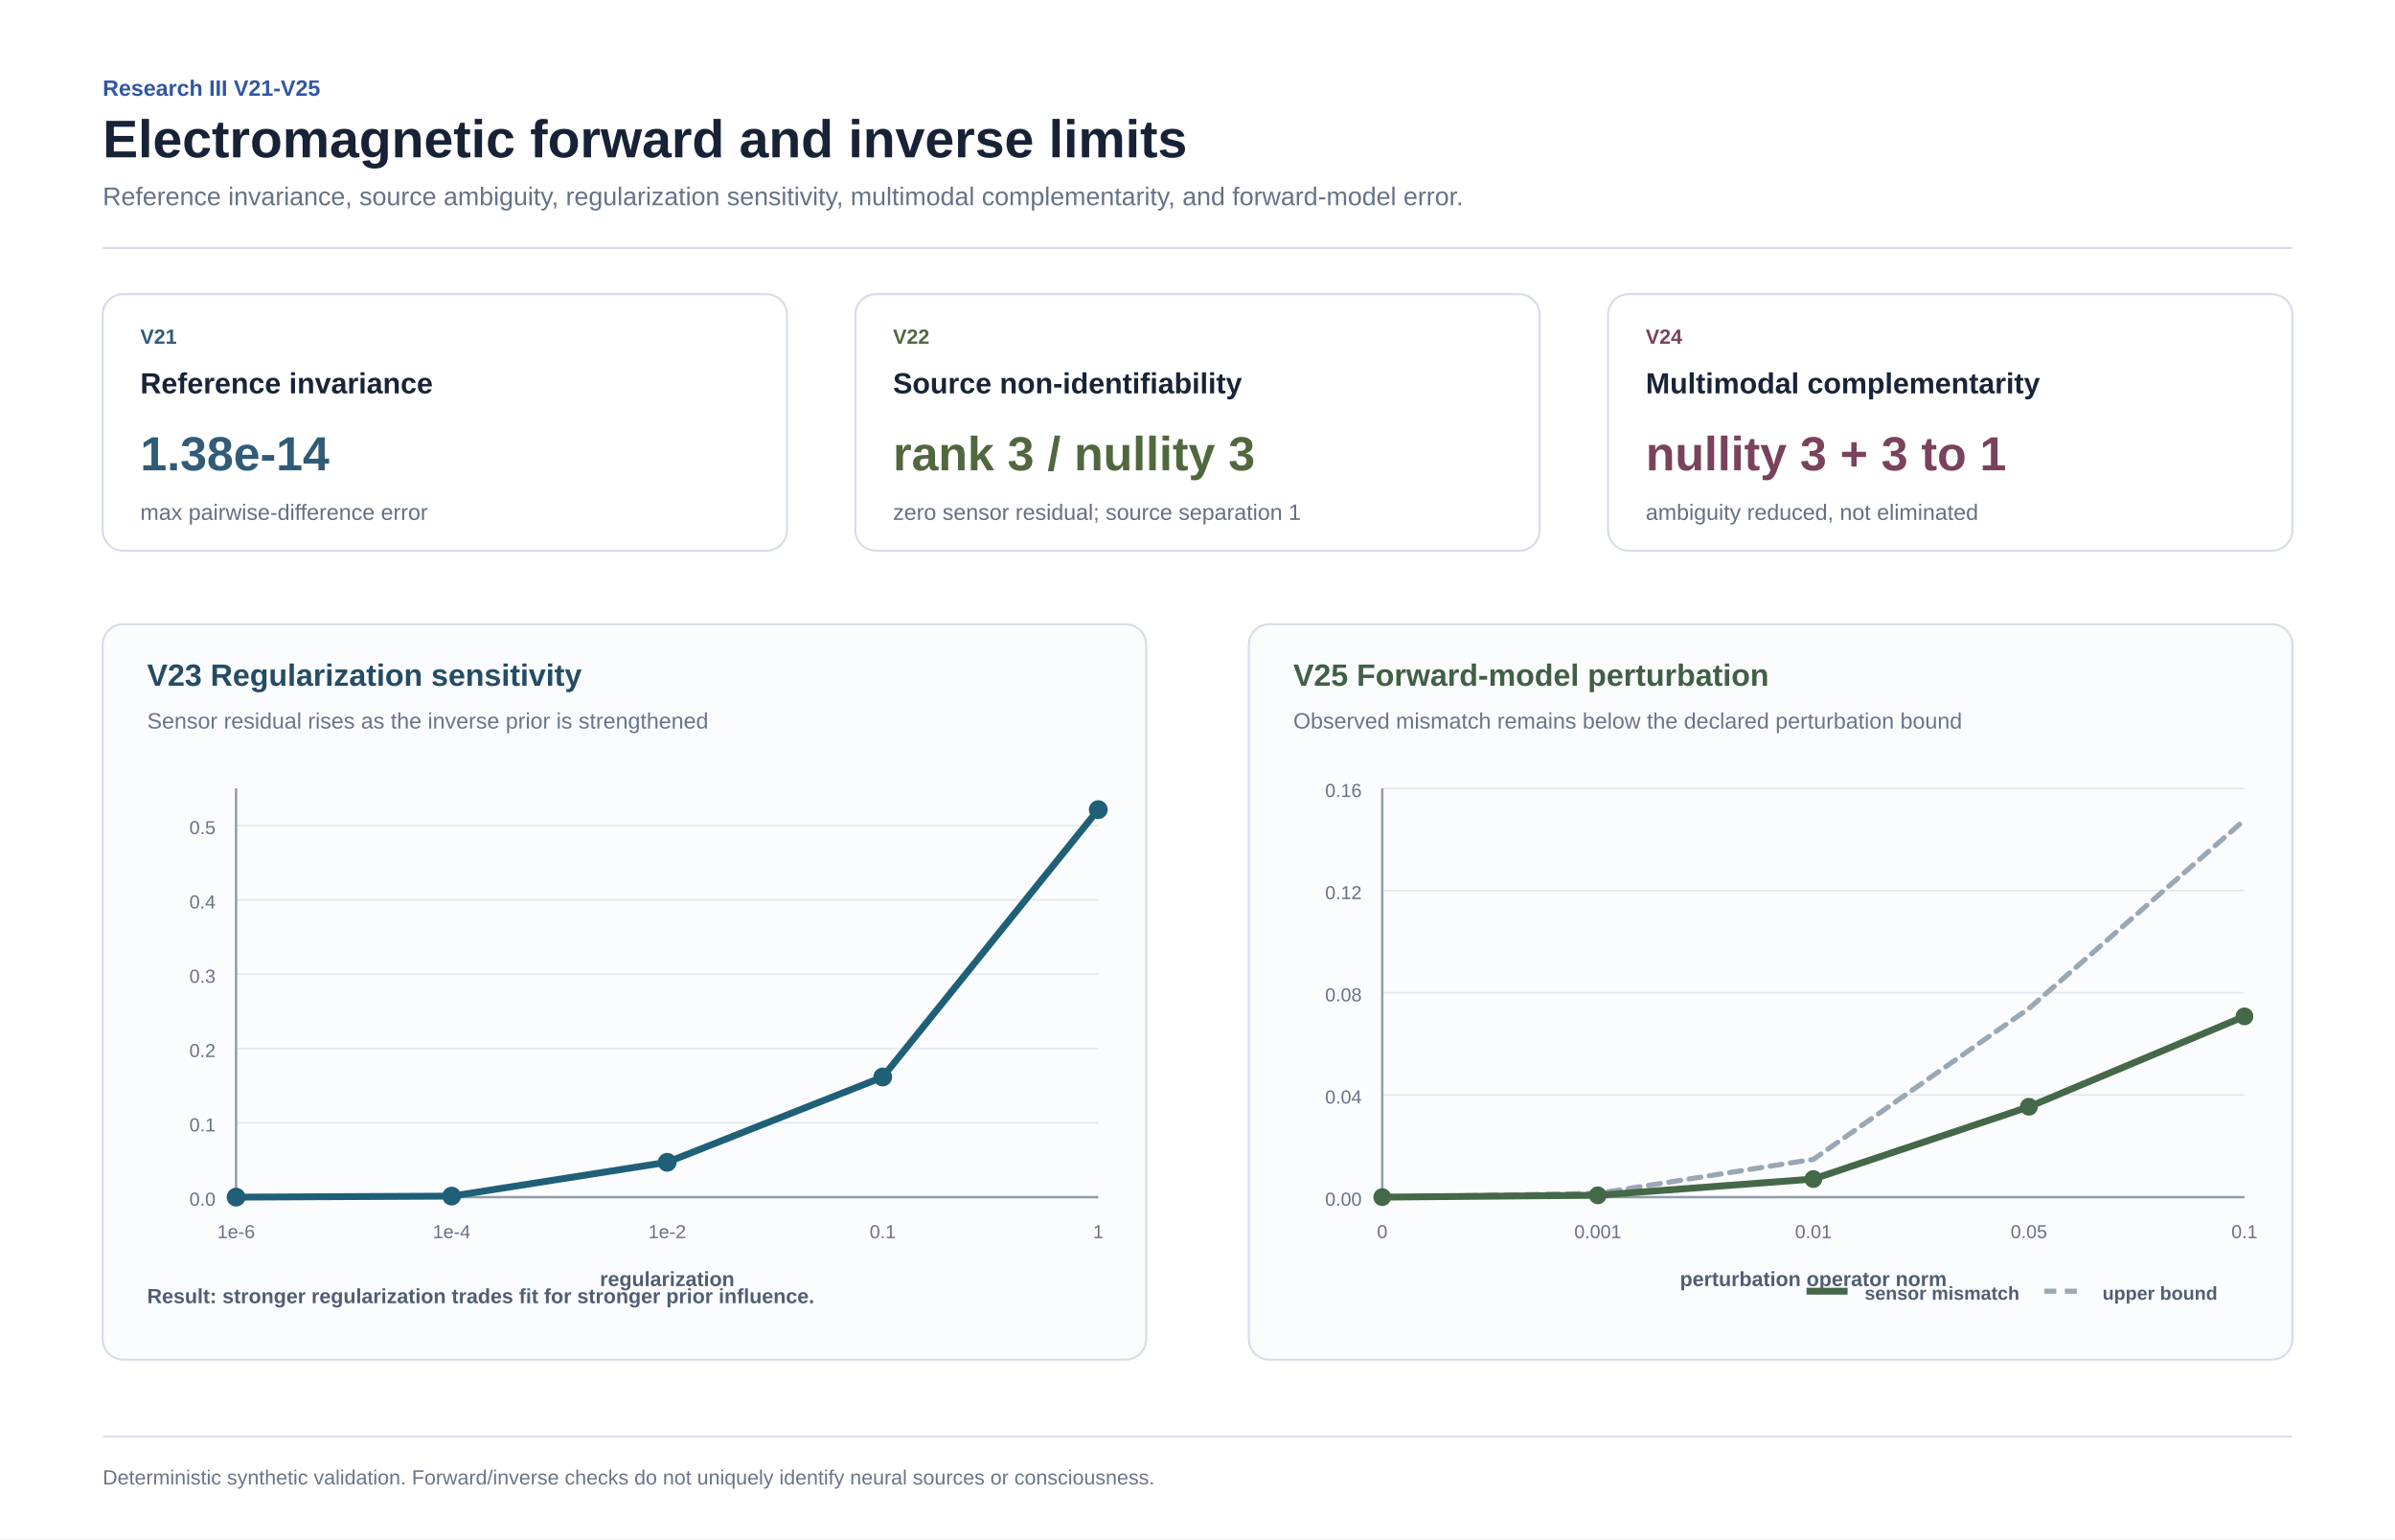
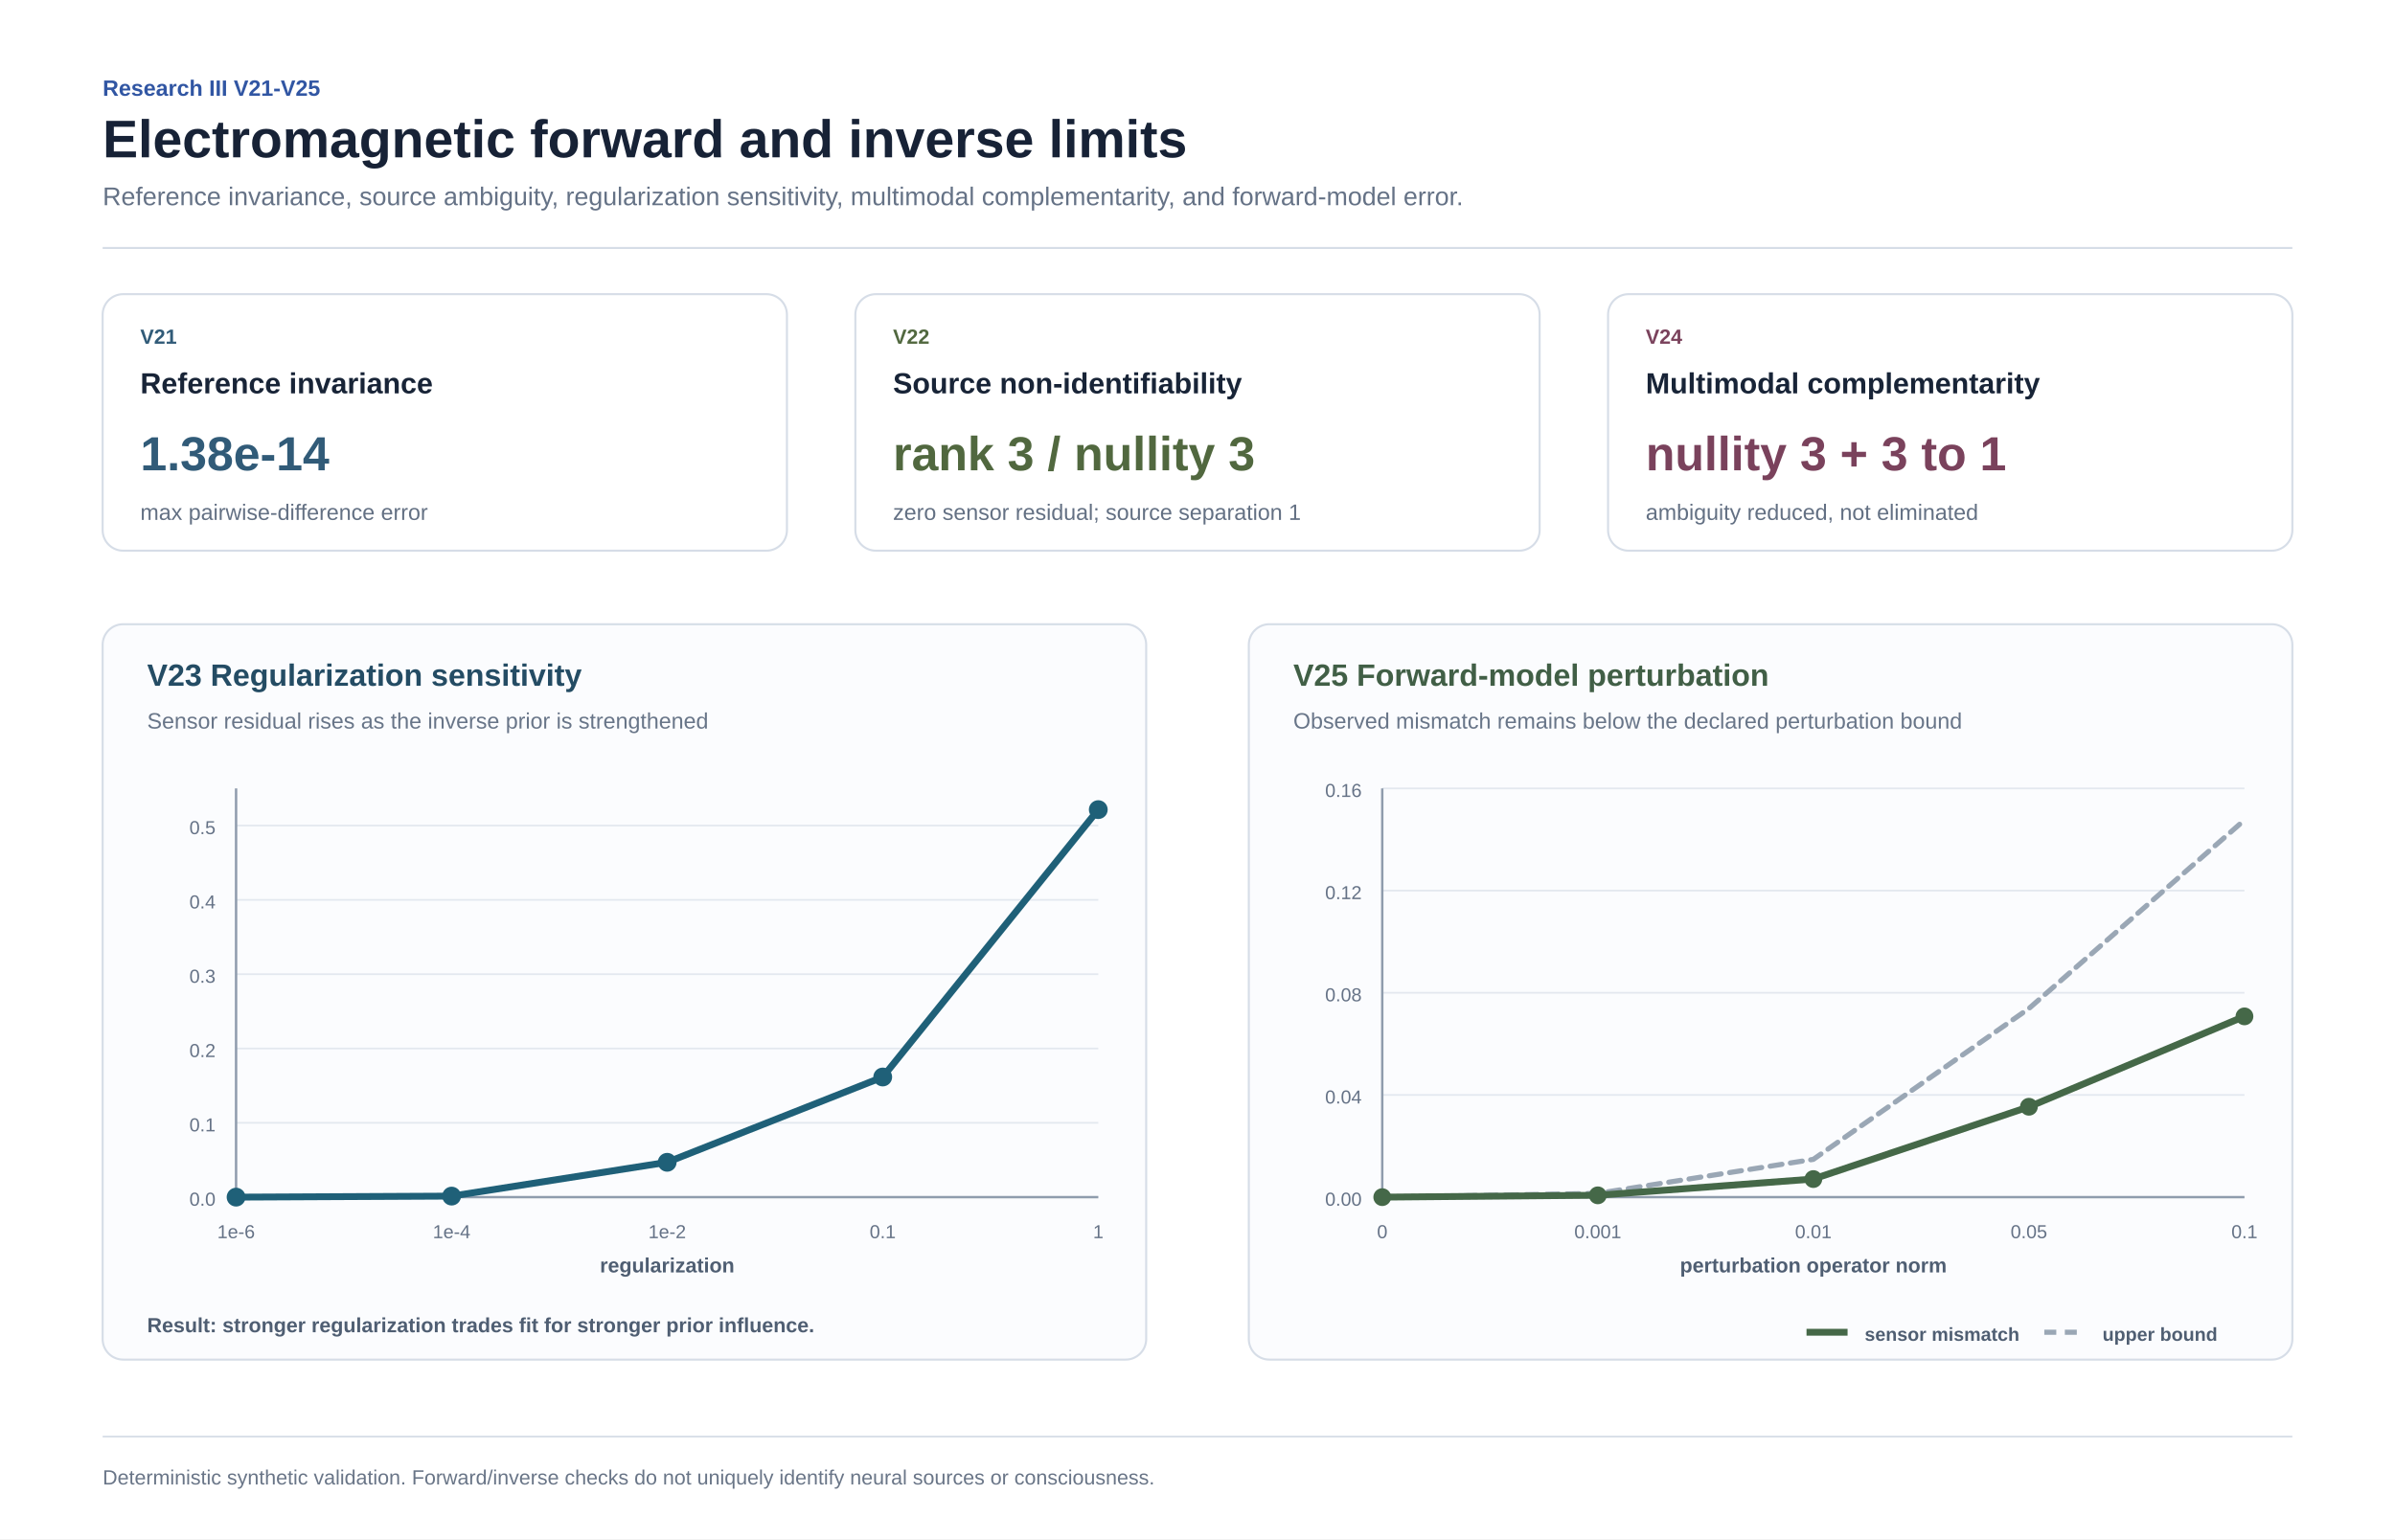
<svg xmlns="http://www.w3.org/2000/svg" width="1400" height="900" viewBox="0 0 1400 900">
  <rect x="0" y="0" width="1400" height="900" rx="0" fill="#ffffff" stroke="none" stroke-width="0" />
  <text x="60" y="56" text-anchor="start" font-family="Arial, Helvetica, sans-serif" font-size="13" font-weight="700" fill="#3156a3">Research III V21-V25</text>
  <text x="60" y="92" text-anchor="start" font-family="Arial, Helvetica, sans-serif" font-size="31" font-weight="700" fill="#172236">Electromagnetic forward and inverse limits</text>
  <text x="60" y="120" text-anchor="start" font-family="Arial, Helvetica, sans-serif" font-size="15" font-weight="400" fill="#657286">Reference invariance, source ambiguity, regularization sensitivity, multimodal complementarity, and forward-model error.</text>
  <line x1="60" y1="145" x2="1340" y2="145" stroke="#d6dde7" stroke-width="1.2" />
  <rect x="60" y="172" width="400" height="150" rx="12" fill="#ffffff" stroke="#d6dde7" stroke-width="1.2" />
  <text x="82" y="201" text-anchor="start" font-family="Arial, Helvetica, sans-serif" font-size="12" font-weight="700" fill="#315b78">V21</text>
  <text x="82" y="230" text-anchor="start" font-family="Arial, Helvetica, sans-serif" font-size="17" font-weight="700" fill="#182437">Reference invariance</text>
  <text x="82" y="275" text-anchor="start" font-family="Arial, Helvetica, sans-serif" font-size="28" font-weight="700" fill="#315b78">1.38e-14</text>
  <text x="82" y="304" text-anchor="start" font-family="Arial, Helvetica, sans-serif" font-size="13" font-weight="400" fill="#637083">max pairwise-difference error</text>
  <rect x="500" y="172" width="400" height="150" rx="12" fill="#ffffff" stroke="#d6dde7" stroke-width="1.2" />
  <text x="522" y="201" text-anchor="start" font-family="Arial, Helvetica, sans-serif" font-size="12" font-weight="700" fill="#51683f">V22</text>
  <text x="522" y="230" text-anchor="start" font-family="Arial, Helvetica, sans-serif" font-size="17" font-weight="700" fill="#182437">Source non-identifiability</text>
  <text x="522" y="275" text-anchor="start" font-family="Arial, Helvetica, sans-serif" font-size="28" font-weight="700" fill="#51683f">rank 3 / nullity 3</text>
  <text x="522" y="304" text-anchor="start" font-family="Arial, Helvetica, sans-serif" font-size="13" font-weight="400" fill="#637083">zero sensor residual; source separation 1</text>
  <rect x="940" y="172" width="400" height="150" rx="12" fill="#ffffff" stroke="#d6dde7" stroke-width="1.2" />
  <text x="962" y="201" text-anchor="start" font-family="Arial, Helvetica, sans-serif" font-size="12" font-weight="700" fill="#7a425c">V24</text>
  <text x="962" y="230" text-anchor="start" font-family="Arial, Helvetica, sans-serif" font-size="17" font-weight="700" fill="#182437">Multimodal complementarity</text>
  <text x="962" y="275" text-anchor="start" font-family="Arial, Helvetica, sans-serif" font-size="28" font-weight="700" fill="#7a425c">nullity 3 + 3 to 1</text>
  <text x="962" y="304" text-anchor="start" font-family="Arial, Helvetica, sans-serif" font-size="13" font-weight="400" fill="#637083">ambiguity reduced, not eliminated</text>
  <rect x="60" y="365" width="610" height="430" rx="12" fill="#fbfcfe" stroke="#d6dde7" stroke-width="1.2" />
  <text x="86" y="401" text-anchor="start" font-family="Arial, Helvetica, sans-serif" font-size="18" font-weight="700" fill="#244c64">V23  Regularization sensitivity</text>
  <text x="86" y="426" text-anchor="start" font-family="Arial, Helvetica, sans-serif" font-size="13" font-weight="400" fill="#687588">Sensor residual rises as the inverse prior is strengthened</text>
  <line x1="138" y1="700" x2="642" y2="700" stroke="#e3e8ef" stroke-width="1" />
  <text x="126" y="705" text-anchor="end" font-family="Arial, Helvetica, sans-serif" font-size="11" font-weight="400" fill="#657286">0.0</text>
  <line x1="138" y1="656.545" x2="642" y2="656.545" stroke="#e3e8ef" stroke-width="1" />
  <text x="126" y="661.545" text-anchor="end" font-family="Arial, Helvetica, sans-serif" font-size="11" font-weight="400" fill="#657286">0.1</text>
  <line x1="138" y1="613.091" x2="642" y2="613.091" stroke="#e3e8ef" stroke-width="1" />
  <text x="126" y="618.091" text-anchor="end" font-family="Arial, Helvetica, sans-serif" font-size="11" font-weight="400" fill="#657286">0.2</text>
  <line x1="138" y1="569.636" x2="642" y2="569.636" stroke="#e3e8ef" stroke-width="1" />
  <text x="126" y="574.636" text-anchor="end" font-family="Arial, Helvetica, sans-serif" font-size="11" font-weight="400" fill="#657286">0.3</text>
  <line x1="138" y1="526.182" x2="642" y2="526.182" stroke="#e3e8ef" stroke-width="1" />
  <text x="126" y="531.182" text-anchor="end" font-family="Arial, Helvetica, sans-serif" font-size="11" font-weight="400" fill="#657286">0.4</text>
  <line x1="138" y1="482.727" x2="642" y2="482.727" stroke="#e3e8ef" stroke-width="1" />
  <text x="126" y="487.727" text-anchor="end" font-family="Arial, Helvetica, sans-serif" font-size="11" font-weight="400" fill="#657286">0.5</text>
  <line x1="138" y1="461" x2="138" y2="700" stroke="#8f9cad" stroke-width="1.4" />
  <line x1="138" y1="700" x2="642" y2="700" stroke="#8f9cad" stroke-width="1.4" />
  <polyline points="138.0,700.0 264.0,699.4 390.0,679.6 516.0,629.8 642.0,473.4" fill="none" stroke="#1f6078" stroke-width="4" stroke-linecap="round" stroke-linejoin="round" />
  <circle cx="138" cy="699.994" r="5.5" fill="#1f6078" />
  <circle cx="264" cy="699.391" r="5.5" fill="#1f6078" />
  <circle cx="390" cy="679.627" r="5.5" fill="#1f6078" />
  <circle cx="516" cy="629.75" r="5.5" fill="#1f6078" />
  <circle cx="642" cy="473.409" r="5.5" fill="#1f6078" />
  <text x="138" y="724" text-anchor="middle" font-family="Arial, Helvetica, sans-serif" font-size="11" font-weight="400" fill="#657286">1e-6</text>
  <text x="264" y="724" text-anchor="middle" font-family="Arial, Helvetica, sans-serif" font-size="11" font-weight="400" fill="#657286">1e-4</text>
  <text x="390" y="724" text-anchor="middle" font-family="Arial, Helvetica, sans-serif" font-size="11" font-weight="400" fill="#657286">1e-2</text>
  <text x="516" y="724" text-anchor="middle" font-family="Arial, Helvetica, sans-serif" font-size="11" font-weight="400" fill="#657286">0.1</text>
  <text x="642" y="724" text-anchor="middle" font-family="Arial, Helvetica, sans-serif" font-size="11" font-weight="400" fill="#657286">1</text>
-   <text x="390" y="752" text-anchor="middle" font-family="Arial, Helvetica, sans-serif" font-size="12" font-weight="600" fill="#4f5e72">regularization</text>
-   <text x="86" y="762" text-anchor="start" font-family="Arial, Helvetica, sans-serif" font-size="12" font-weight="600" fill="#4f5e72">Result: stronger regularization trades fit for stronger prior influence.</text>
+   <text x="390" y="744" text-anchor="middle" font-family="Arial, Helvetica, sans-serif" font-size="12" font-weight="600" fill="#4f5e72">regularization</text>
+   <text x="86" y="779" text-anchor="start" font-family="Arial, Helvetica, sans-serif" font-size="12" font-weight="600" fill="#4f5e72">Result: stronger regularization trades fit for stronger prior influence.</text>
  <rect x="730" y="365" width="610" height="430" rx="12" fill="#fbfcfe" stroke="#d6dde7" stroke-width="1.2" />
  <text x="756" y="401" text-anchor="start" font-family="Arial, Helvetica, sans-serif" font-size="18" font-weight="700" fill="#415f46">V25  Forward-model perturbation</text>
  <text x="756" y="426" text-anchor="start" font-family="Arial, Helvetica, sans-serif" font-size="13" font-weight="400" fill="#687588">Observed mismatch remains below the declared perturbation bound</text>
  <line x1="808" y1="700" x2="1312" y2="700" stroke="#e3e8ef" stroke-width="1" />
  <text x="796" y="705" text-anchor="end" font-family="Arial, Helvetica, sans-serif" font-size="11" font-weight="400" fill="#657286">0.00</text>
  <line x1="808" y1="640.25" x2="1312" y2="640.25" stroke="#e3e8ef" stroke-width="1" />
  <text x="796" y="645.25" text-anchor="end" font-family="Arial, Helvetica, sans-serif" font-size="11" font-weight="400" fill="#657286">0.04</text>
  <line x1="808" y1="580.5" x2="1312" y2="580.5" stroke="#e3e8ef" stroke-width="1" />
  <text x="796" y="585.5" text-anchor="end" font-family="Arial, Helvetica, sans-serif" font-size="11" font-weight="400" fill="#657286">0.08</text>
  <line x1="808" y1="520.75" x2="1312" y2="520.75" stroke="#e3e8ef" stroke-width="1" />
  <text x="796" y="525.75" text-anchor="end" font-family="Arial, Helvetica, sans-serif" font-size="11" font-weight="400" fill="#657286">0.12</text>
  <line x1="808" y1="461" x2="1312" y2="461" stroke="#e3e8ef" stroke-width="1" />
  <text x="796" y="466" text-anchor="end" font-family="Arial, Helvetica, sans-serif" font-size="11" font-weight="400" fill="#657286">0.16</text>
  <line x1="808" y1="461" x2="808" y2="700" stroke="#8f9cad" stroke-width="1.4" />
  <line x1="808" y1="700" x2="1312" y2="700" stroke="#8f9cad" stroke-width="1.4" />
  <polyline points="808.0,700.0 934.0,697.8 1060.0,677.9 1186.0,589.7 1312.0,479.5" fill="none" stroke="#9aa7b5" stroke-width="3" stroke-linecap="round" stroke-linejoin="round" stroke-dasharray="7 5" />
  <polyline points="808.0,700.0 934.0,698.9 1060.0,689.4 1186.0,647.2 1312.0,594.3" fill="none" stroke="#456848" stroke-width="4" stroke-linecap="round" stroke-linejoin="round" />
  <circle cx="808" cy="700" r="5.2" fill="#456848" />
  <circle cx="934" cy="698.943" r="5.2" fill="#456848" />
  <circle cx="1060" cy="689.43" r="5.2" fill="#456848" />
  <circle cx="1186" cy="647.15" r="5.2" fill="#456848" />
  <circle cx="1312" cy="594.3" r="5.2" fill="#456848" />
  <text x="808" y="724" text-anchor="middle" font-family="Arial, Helvetica, sans-serif" font-size="11" font-weight="400" fill="#657286">0</text>
  <text x="934" y="724" text-anchor="middle" font-family="Arial, Helvetica, sans-serif" font-size="11" font-weight="400" fill="#657286">0.001</text>
  <text x="1060" y="724" text-anchor="middle" font-family="Arial, Helvetica, sans-serif" font-size="11" font-weight="400" fill="#657286">0.01</text>
  <text x="1186" y="724" text-anchor="middle" font-family="Arial, Helvetica, sans-serif" font-size="11" font-weight="400" fill="#657286">0.05</text>
  <text x="1312" y="724" text-anchor="middle" font-family="Arial, Helvetica, sans-serif" font-size="11" font-weight="400" fill="#657286">0.1</text>
-   <text x="1060" y="752" text-anchor="middle" font-family="Arial, Helvetica, sans-serif" font-size="12" font-weight="600" fill="#4f5e72">perturbation operator norm</text>
-   <line x1="1056" y1="755" x2="1080" y2="755" stroke="#456848" stroke-width="4" />
-   <text x="1090" y="760" text-anchor="start" font-family="Arial, Helvetica, sans-serif" font-size="11" font-weight="600" fill="#4f5e72">sensor mismatch</text>
-   <line x1="1195" y1="755" x2="1219" y2="755" stroke="#9aa7b5" stroke-width="3" stroke-dasharray="7 5" />
-   <text x="1229" y="760" text-anchor="start" font-family="Arial, Helvetica, sans-serif" font-size="11" font-weight="600" fill="#4f5e72">upper bound</text>
+   <text x="1060" y="744" text-anchor="middle" font-family="Arial, Helvetica, sans-serif" font-size="12" font-weight="600" fill="#4f5e72">perturbation operator norm</text>
+   <line x1="1056" y1="779" x2="1080" y2="779" stroke="#456848" stroke-width="4" />
+   <text x="1090" y="784" text-anchor="start" font-family="Arial, Helvetica, sans-serif" font-size="11" font-weight="600" fill="#4f5e72">sensor mismatch</text>
+   <line x1="1195" y1="779" x2="1219" y2="779" stroke="#9aa7b5" stroke-width="3" stroke-dasharray="7 5" />
+   <text x="1229" y="784" text-anchor="start" font-family="Arial, Helvetica, sans-serif" font-size="11" font-weight="600" fill="#4f5e72">upper bound</text>
  <line x1="60" y1="840" x2="1340" y2="840" stroke="#d6dde7" stroke-width="1" />
  <text x="60" y="868" text-anchor="start" font-family="Arial, Helvetica, sans-serif" font-size="12" font-weight="400" fill="#697587">Deterministic synthetic validation. Forward/inverse checks do not uniquely identify neural sources or consciousness.</text>
</svg>
